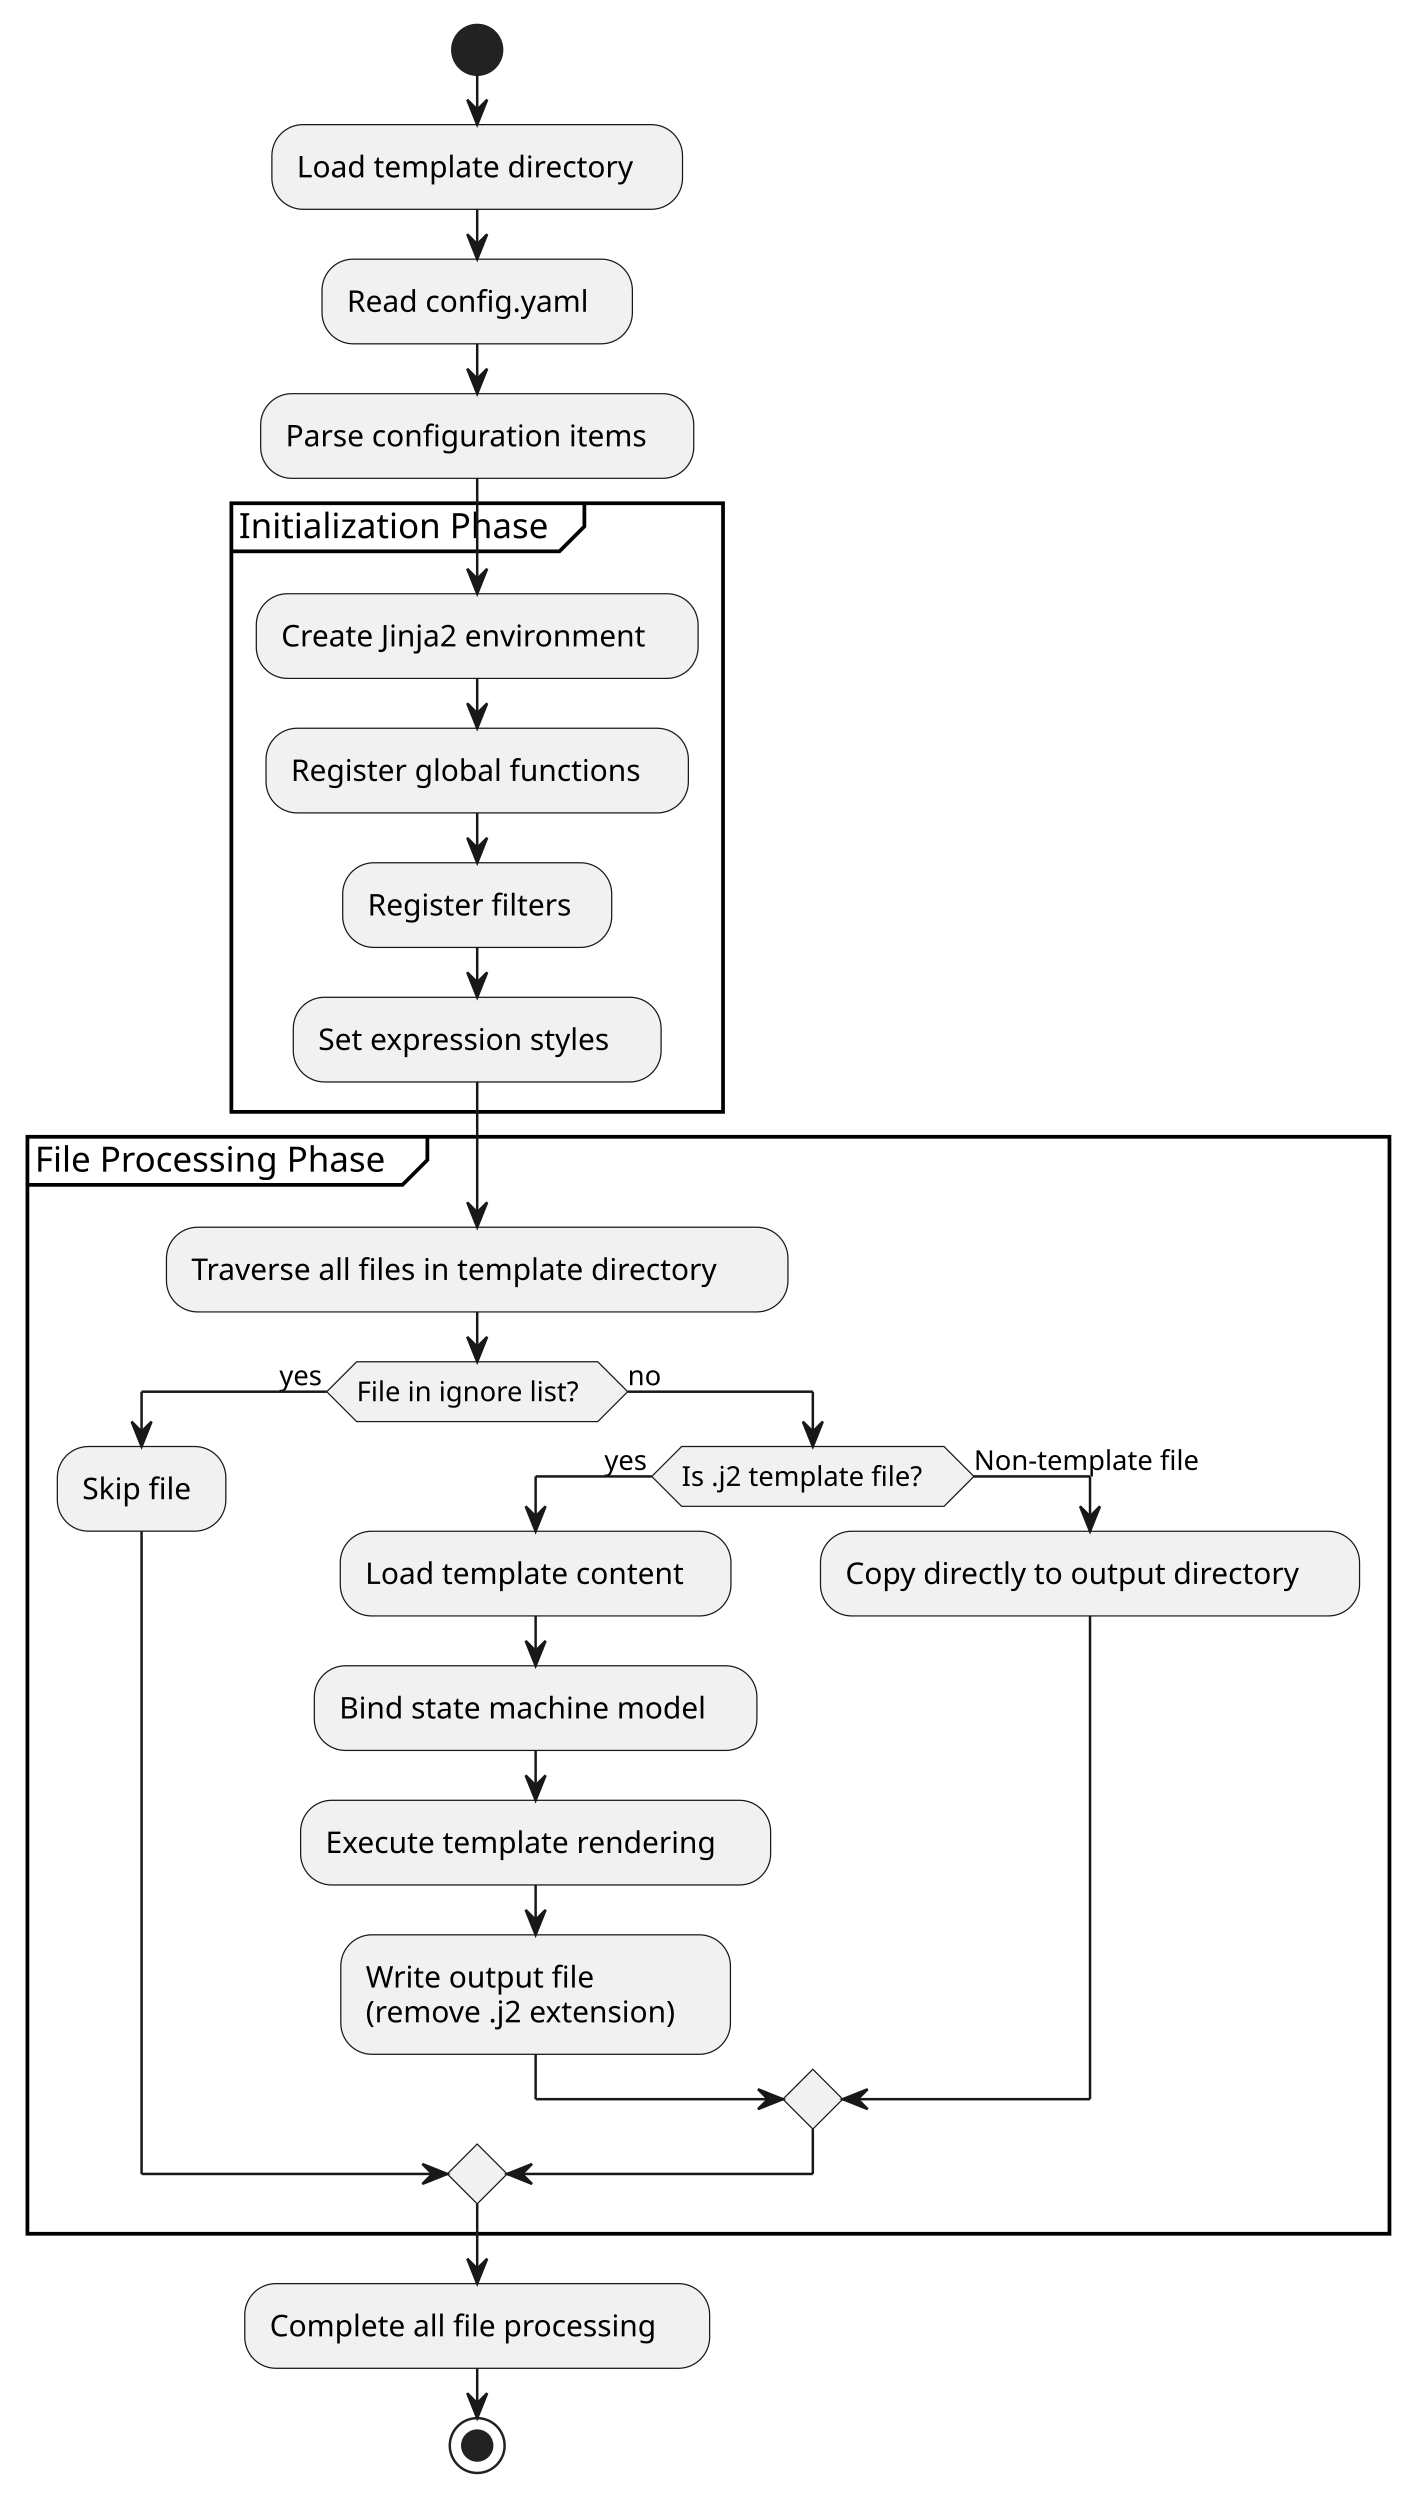
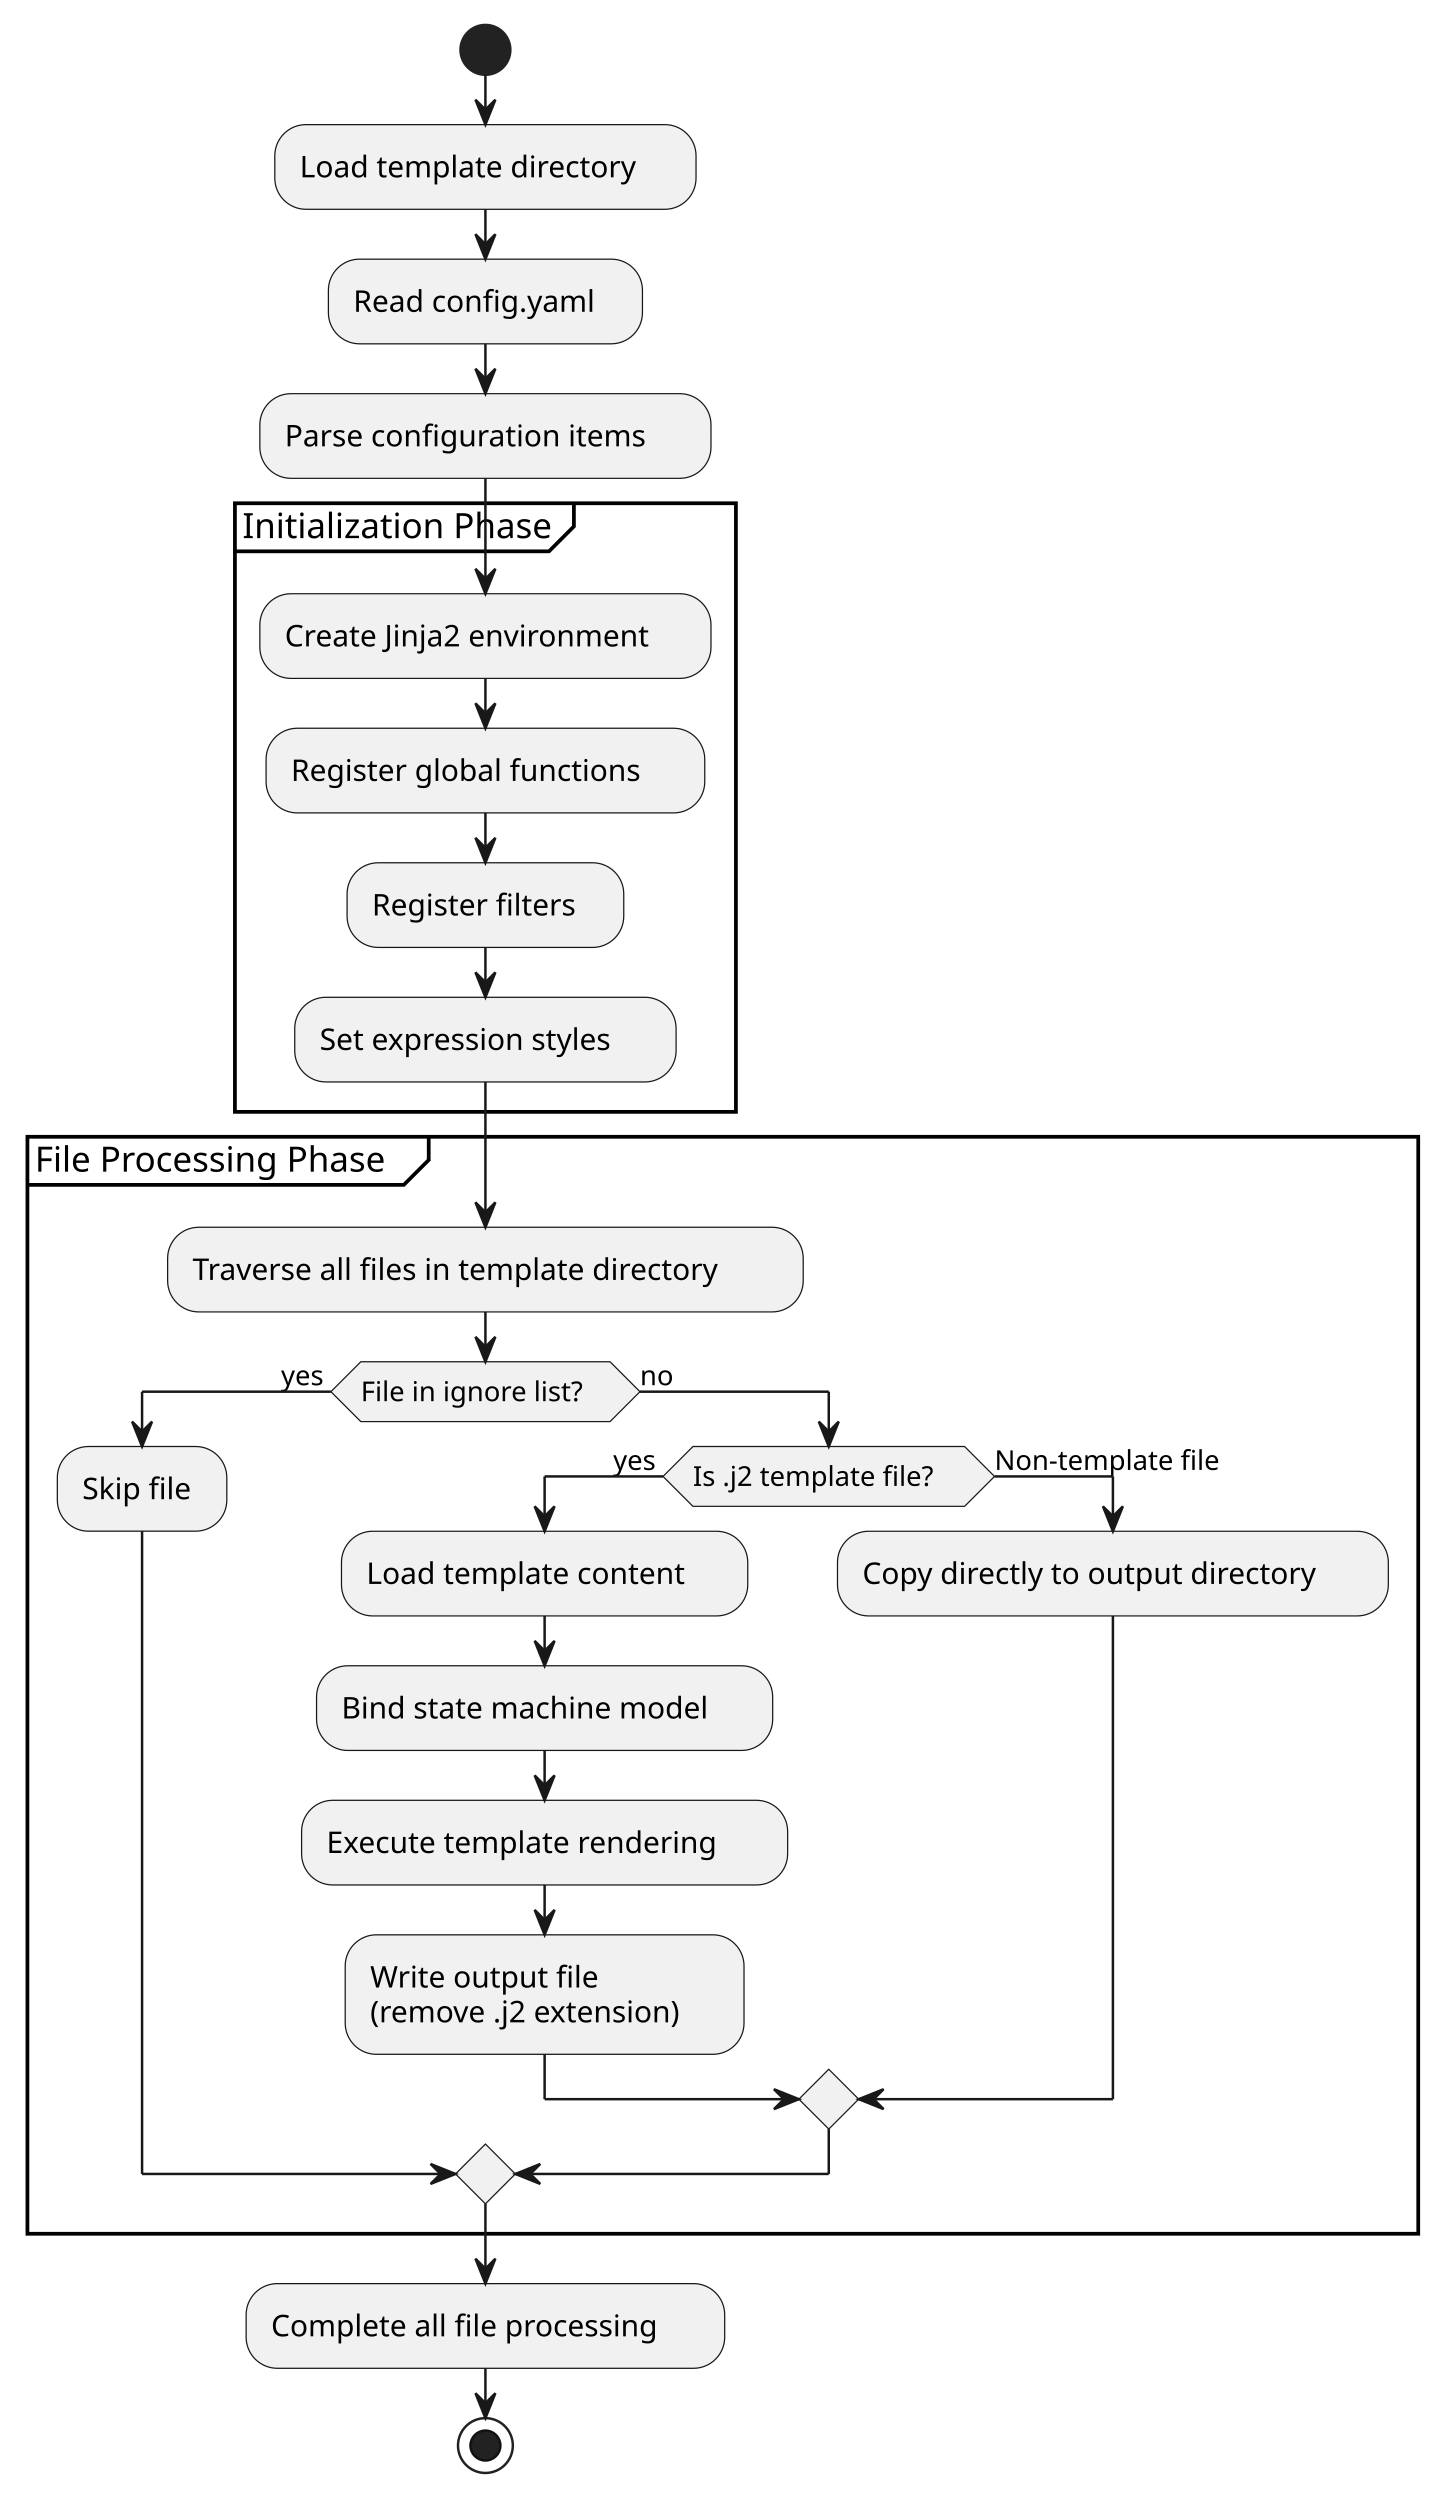
- <svg xmlns="http://www.w3.org/2000/svg" contentStyleType="text/css" data-diagram-type="ACTIVITY" height="1003px" preserveAspectRatio="none" style="width:568px;height:1003px;background:#FFFFFF;" version="1.1" viewBox="0 0 568 1003" width="568px" zoomAndPan="magnify">
+ <svg xmlns="http://www.w3.org/2000/svg" contentStyleType="text/css" height="1003px" preserveAspectRatio="none" style="width:580px;height:1003px;background:#FFFFFF;" version="1.1" viewBox="0 0 580 1003" width="580px" zoomAndPan="magnify">
  <defs />
  <g>
-     <ellipse cx="191.453" cy="20" fill="#222222" rx="10" ry="10" style="stroke:#222222;stroke-width:1;" />
-     <rect fill="#F1F1F1" height="33.969" rx="12.5" ry="12.5" style="stroke:#181818;stroke-width:0.5;" width="164.744" x="109.081" y="50" />
-     <text fill="#000000" font-family="sans-serif" font-size="12" lengthAdjust="spacing" textLength="144.744" x="119.081" y="71.139">Load template directory</text>
-     <rect fill="#F1F1F1" height="33.969" rx="12.5" ry="12.5" style="stroke:#181818;stroke-width:0.5;" width="124.519" x="129.194" y="103.969" />
-     <text fill="#000000" font-family="sans-serif" font-size="12" lengthAdjust="spacing" textLength="104.519" x="139.194" y="125.107">Read config.yaml</text>
-     <rect fill="#F1F1F1" height="33.969" rx="12.5" ry="12.5" style="stroke:#181818;stroke-width:0.5;" width="173.75" x="104.578" y="157.938" />
-     <text fill="#000000" font-family="sans-serif" font-size="12" lengthAdjust="spacing" textLength="153.75" x="114.578" y="179.076">Parse configuration items</text>
-     <rect fill="none" height="244.172" style="stroke:#000000;stroke-width:1.5;" width="197.254" x="92.826" y="201.906" />
-     <path d="M234.452,201.906 L234.452,211.203 L224.452,221.203 L92.826,221.203" fill="none" style="stroke:#000000;stroke-width:1.5;" />
-     <text fill="#000000" font-family="sans-serif" font-size="14" lengthAdjust="spacing" textLength="131.626" x="95.826" y="215.901">Initialization Phase</text>
-     <rect fill="#F1F1F1" height="33.969" rx="12.5" ry="12.5" style="stroke:#181818;stroke-width:0.5;" width="177.254" x="102.826" y="238.203" />
-     <text fill="#000000" font-family="sans-serif" font-size="12" lengthAdjust="spacing" textLength="157.254" x="112.826" y="259.342">Create Jinja2 environment</text>
-     <rect fill="#F1F1F1" height="33.969" rx="12.5" ry="12.5" style="stroke:#181818;stroke-width:0.5;" width="169.443" x="106.732" y="292.172" />
-     <text fill="#000000" font-family="sans-serif" font-size="12" lengthAdjust="spacing" textLength="149.443" x="116.732" y="313.31">Register global functions</text>
-     <rect fill="#F1F1F1" height="33.969" rx="12.5" ry="12.5" style="stroke:#181818;stroke-width:0.5;" width="107.926" x="137.49" y="346.141" />
-     <text fill="#000000" font-family="sans-serif" font-size="12" lengthAdjust="spacing" textLength="87.926" x="147.49" y="367.279">Register filters</text>
-     <rect fill="#F1F1F1" height="33.969" rx="12.5" ry="12.5" style="stroke:#181818;stroke-width:0.5;" width="147.565" x="117.671" y="400.109" />
-     <text fill="#000000" font-family="sans-serif" font-size="12" lengthAdjust="spacing" textLength="127.564" x="127.671" y="421.248">Set expression styles</text>
-     <rect fill="none" height="440.109" style="stroke:#000000;stroke-width:1.5;" width="546.453" x="11" y="456.078" />
-     <path d="M171.459,456.078 L171.459,465.375 L161.459,475.375 L11,475.375" fill="none" style="stroke:#000000;stroke-width:1.5;" />
-     <text fill="#000000" font-family="sans-serif" font-size="14" lengthAdjust="spacing" textLength="150.459" x="14" y="470.073">File Processing Phase</text>
-     <rect fill="#F1F1F1" height="33.969" rx="12.5" ry="12.5" style="stroke:#181818;stroke-width:0.5;" width="249.348" x="66.779" y="492.375" />
-     <text fill="#000000" font-family="sans-serif" font-size="12" lengthAdjust="spacing" textLength="229.348" x="76.779" y="513.514">Traverse all files in template directory</text>
-     <polygon fill="#F1F1F1" points="143.079,546.344,239.828,546.344,251.828,558.344,239.828,570.344,143.079,570.344,131.079,558.344,143.079,546.344" style="stroke:#181818;stroke-width:0.5;" />
-     <text fill="#000000" font-family="sans-serif" font-size="11" lengthAdjust="spacing" textLength="96.749" x="143.079" y="562.152">File in ignore list?</text>
-     <text fill="#000000" font-family="sans-serif" font-size="11" lengthAdjust="spacing" textLength="19.008" x="112.07" y="555.75">yes</text>
-     <text fill="#000000" font-family="sans-serif" font-size="11" lengthAdjust="spacing" textLength="13.702" x="251.828" y="555.75">no</text>
-     <rect fill="#F1F1F1" height="33.969" rx="12.5" ry="12.5" style="stroke:#181818;stroke-width:0.5;" width="67.607" x="23" y="580.344" />
-     <text fill="#000000" font-family="sans-serif" font-size="12" lengthAdjust="spacing" textLength="47.607" x="33" y="601.482">Skip file</text>
-     <polygon fill="#F1F1F1" points="273.472,580.344,378.734,580.344,390.734,592.344,378.734,604.344,273.472,604.344,261.472,592.344,273.472,580.344" style="stroke:#181818;stroke-width:0.5;" />
-     <text fill="#000000" font-family="sans-serif" font-size="11" lengthAdjust="spacing" textLength="105.263" x="273.472" y="596.152">Is .j2 template file?</text>
-     <text fill="#000000" font-family="sans-serif" font-size="11" lengthAdjust="spacing" textLength="19.008" x="242.463" y="589.75">yes</text>
-     <text fill="#000000" font-family="sans-serif" font-size="11" lengthAdjust="spacing" textLength="95.804" x="390.734" y="589.75">Non-template file</text>
-     <rect fill="#F1F1F1" height="33.969" rx="12.5" ry="12.5" style="stroke:#181818;stroke-width:0.5;" width="156.74" x="136.522" y="614.344" />
-     <text fill="#000000" font-family="sans-serif" font-size="12" lengthAdjust="spacing" textLength="136.74" x="146.522" y="635.482">Load template content</text>
-     <rect fill="#F1F1F1" height="33.969" rx="12.5" ry="12.5" style="stroke:#181818;stroke-width:0.5;" width="177.565" x="126.109" y="668.312" />
-     <text fill="#000000" font-family="sans-serif" font-size="12" lengthAdjust="spacing" textLength="157.565" x="136.109" y="689.451">Bind state machine model</text>
-     <rect fill="#F1F1F1" height="33.969" rx="12.5" ry="12.5" style="stroke:#181818;stroke-width:0.5;" width="188.568" x="120.607" y="722.281" />
-     <text fill="#000000" font-family="sans-serif" font-size="12" lengthAdjust="spacing" textLength="168.568" x="130.607" y="743.42">Execute template rendering</text>
-     <rect fill="#F1F1F1" height="47.938" rx="12.5" ry="12.5" style="stroke:#181818;stroke-width:0.5;" width="156.318" x="136.732" y="776.25" />
-     <text fill="#000000" font-family="sans-serif" font-size="12" lengthAdjust="spacing" textLength="97.705" x="146.732" y="797.389">Write output file</text>
-     <text fill="#000000" font-family="sans-serif" font-size="12" lengthAdjust="spacing" textLength="136.318" x="146.732" y="811.357">(remove .j2 extension)</text>
-     <rect fill="#F1F1F1" height="33.969" rx="12.5" ry="12.5" style="stroke:#181818;stroke-width:0.5;" width="216.277" x="329.176" y="614.344" />
-     <text fill="#000000" font-family="sans-serif" font-size="12" lengthAdjust="spacing" textLength="196.277" x="339.176" y="635.482">Copy directly to output directory</text>
-     <polygon fill="#F1F1F1" points="326.103,830.188,338.103,842.188,326.103,854.188,314.103,842.188,326.103,830.188" style="stroke:#181818;stroke-width:0.5;" />
-     <polygon fill="#F1F1F1" points="191.453,860.188,203.453,872.188,191.453,884.188,179.453,872.188,191.453,860.188" style="stroke:#181818;stroke-width:0.5;" />
-     <rect fill="#F1F1F1" height="33.969" rx="12.5" ry="12.5" style="stroke:#181818;stroke-width:0.5;" width="186.506" x="98.2" y="916.188" />
-     <text fill="#000000" font-family="sans-serif" font-size="12" lengthAdjust="spacing" textLength="166.506" x="108.2" y="937.326">Complete all file processing</text>
-     <ellipse cx="191.453" cy="981.156" fill="none" rx="11" ry="11" style="stroke:#222222;stroke-width:1;" />
-     <ellipse cx="191.453" cy="981.156" fill="#222222" rx="6" ry="6" style="stroke:#222222;stroke-width:1;" />
-     <line style="stroke:#181818;stroke-width:1;" x1="191.453" x2="191.453" y1="30" y2="50" />
-     <polygon fill="#181818" points="187.453,40,191.453,50,195.453,40,191.453,44" style="stroke:#181818;stroke-width:1;" />
-     <line style="stroke:#181818;stroke-width:1;" x1="191.453" x2="191.453" y1="83.969" y2="103.969" />
-     <polygon fill="#181818" points="187.453,93.969,191.453,103.969,195.453,93.969,191.453,97.969" style="stroke:#181818;stroke-width:1;" />
-     <line style="stroke:#181818;stroke-width:1;" x1="191.453" x2="191.453" y1="137.938" y2="157.938" />
-     <polygon fill="#181818" points="187.453,147.938,191.453,157.938,195.453,147.938,191.453,151.938" style="stroke:#181818;stroke-width:1;" />
-     <line style="stroke:#181818;stroke-width:1;" x1="191.453" x2="191.453" y1="272.172" y2="292.172" />
-     <polygon fill="#181818" points="187.453,282.172,191.453,292.172,195.453,282.172,191.453,286.172" style="stroke:#181818;stroke-width:1;" />
-     <line style="stroke:#181818;stroke-width:1;" x1="191.453" x2="191.453" y1="326.141" y2="346.141" />
-     <polygon fill="#181818" points="187.453,336.141,191.453,346.141,195.453,336.141,191.453,340.141" style="stroke:#181818;stroke-width:1;" />
-     <line style="stroke:#181818;stroke-width:1;" x1="191.453" x2="191.453" y1="380.109" y2="400.109" />
-     <polygon fill="#181818" points="187.453,390.109,191.453,400.109,195.453,390.109,191.453,394.109" style="stroke:#181818;stroke-width:1;" />
-     <line style="stroke:#181818;stroke-width:1;" x1="191.453" x2="191.453" y1="191.906" y2="238.203" />
-     <polygon fill="#181818" points="187.453,228.203,191.453,238.203,195.453,228.203,191.453,232.203" style="stroke:#181818;stroke-width:1;" />
-     <line style="stroke:#181818;stroke-width:1;" x1="214.892" x2="214.892" y1="648.312" y2="668.312" />
-     <polygon fill="#181818" points="210.892,658.312,214.892,668.312,218.892,658.312,214.892,662.312" style="stroke:#181818;stroke-width:1;" />
-     <line style="stroke:#181818;stroke-width:1;" x1="214.892" x2="214.892" y1="702.281" y2="722.281" />
-     <polygon fill="#181818" points="210.892,712.281,214.892,722.281,218.892,712.281,214.892,716.281" style="stroke:#181818;stroke-width:1;" />
-     <line style="stroke:#181818;stroke-width:1;" x1="214.892" x2="214.892" y1="756.25" y2="776.25" />
-     <polygon fill="#181818" points="210.892,766.25,214.892,776.25,218.892,766.25,214.892,770.25" style="stroke:#181818;stroke-width:1;" />
-     <line style="stroke:#181818;stroke-width:1;" x1="261.472" x2="214.892" y1="592.344" y2="592.344" />
-     <line style="stroke:#181818;stroke-width:1;" x1="214.892" x2="214.892" y1="592.344" y2="614.344" />
-     <polygon fill="#181818" points="210.892,604.344,214.892,614.344,218.892,604.344,214.892,608.344" style="stroke:#181818;stroke-width:1;" />
-     <line style="stroke:#181818;stroke-width:1;" x1="390.734" x2="437.315" y1="592.344" y2="592.344" />
-     <line style="stroke:#181818;stroke-width:1;" x1="437.315" x2="437.315" y1="592.344" y2="614.344" />
-     <polygon fill="#181818" points="433.315,604.344,437.315,614.344,441.315,604.344,437.315,608.344" style="stroke:#181818;stroke-width:1;" />
-     <line style="stroke:#181818;stroke-width:1;" x1="214.892" x2="214.892" y1="824.188" y2="842.188" />
-     <line style="stroke:#181818;stroke-width:1;" x1="214.892" x2="314.103" y1="842.188" y2="842.188" />
-     <polygon fill="#181818" points="304.103,838.188,314.103,842.188,304.103,846.188,308.103,842.188" style="stroke:#181818;stroke-width:1;" />
-     <line style="stroke:#181818;stroke-width:1;" x1="437.315" x2="437.315" y1="648.312" y2="842.188" />
-     <line style="stroke:#181818;stroke-width:1;" x1="437.315" x2="338.103" y1="842.188" y2="842.188" />
-     <polygon fill="#181818" points="348.103,838.188,338.103,842.188,348.103,846.188,344.103,842.188" style="stroke:#181818;stroke-width:1;" />
-     <line style="stroke:#181818;stroke-width:1;" x1="131.079" x2="56.804" y1="558.344" y2="558.344" />
-     <line style="stroke:#181818;stroke-width:1;" x1="56.804" x2="56.804" y1="558.344" y2="580.344" />
-     <polygon fill="#181818" points="52.804,570.344,56.804,580.344,60.804,570.344,56.804,574.344" style="stroke:#181818;stroke-width:1;" />
-     <line style="stroke:#181818;stroke-width:1;" x1="251.828" x2="326.103" y1="558.344" y2="558.344" />
-     <line style="stroke:#181818;stroke-width:1;" x1="326.103" x2="326.103" y1="558.344" y2="580.344" />
-     <polygon fill="#181818" points="322.103,570.344,326.103,580.344,330.103,570.344,326.103,574.344" style="stroke:#181818;stroke-width:1;" />
-     <line style="stroke:#181818;stroke-width:1;" x1="56.804" x2="56.804" y1="614.312" y2="872.188" />
-     <line style="stroke:#181818;stroke-width:1;" x1="56.804" x2="179.453" y1="872.188" y2="872.188" />
-     <polygon fill="#181818" points="169.453,868.188,179.453,872.188,169.453,876.188,173.453,872.188" style="stroke:#181818;stroke-width:1;" />
-     <line style="stroke:#181818;stroke-width:1;" x1="326.103" x2="326.103" y1="854.188" y2="872.188" />
-     <line style="stroke:#181818;stroke-width:1;" x1="326.103" x2="203.453" y1="872.188" y2="872.188" />
-     <polygon fill="#181818" points="213.453,868.188,203.453,872.188,213.453,876.188,209.453,872.188" style="stroke:#181818;stroke-width:1;" />
-     <line style="stroke:#181818;stroke-width:1;" x1="191.453" x2="191.453" y1="526.344" y2="546.344" />
-     <polygon fill="#181818" points="187.453,536.344,191.453,546.344,195.453,536.344,191.453,540.344" style="stroke:#181818;stroke-width:1;" />
-     <line style="stroke:#181818;stroke-width:1;" x1="191.453" x2="191.453" y1="434.078" y2="492.375" />
-     <polygon fill="#181818" points="187.453,482.375,191.453,492.375,195.453,482.375,191.453,486.375" style="stroke:#181818;stroke-width:1;" />
-     <line style="stroke:#181818;stroke-width:1;" x1="191.453" x2="191.453" y1="884.188" y2="916.188" />
-     <polygon fill="#181818" points="187.453,906.188,191.453,916.188,195.453,906.188,191.453,910.188" style="stroke:#181818;stroke-width:1;" />
-     <line style="stroke:#181818;stroke-width:1;" x1="191.453" x2="191.453" y1="950.156" y2="970.156" />
-     <polygon fill="#181818" points="187.453,960.156,191.453,970.156,195.453,960.156,191.453,964.156" style="stroke:#181818;stroke-width:1;" />
+     <ellipse cx="194.75" cy="20" fill="#222222" rx="10" ry="10" style="stroke:#222222;stroke-width:1.0;" />
+     <rect fill="#F1F1F1" height="33.969" rx="12.5" ry="12.5" style="stroke:#181818;stroke-width:0.5;" width="169" x="110.25" y="50" />
+     <text fill="#000000" font-family="sans-serif" font-size="12" lengthAdjust="spacing" textLength="149" x="120.25" y="71.139">Load template directory</text>
+     <rect fill="#F1F1F1" height="33.969" rx="12.5" ry="12.5" style="stroke:#181818;stroke-width:0.5;" width="126" x="131.75" y="103.969" />
+     <text fill="#000000" font-family="sans-serif" font-size="12" lengthAdjust="spacing" textLength="106" x="141.75" y="125.107">Read config.yaml</text>
+     <rect fill="#F1F1F1" height="33.969" rx="12.5" ry="12.5" style="stroke:#181818;stroke-width:0.5;" width="181" x="104.25" y="157.938" />
+     <text fill="#000000" font-family="sans-serif" font-size="12" lengthAdjust="spacing" textLength="161" x="114.25" y="179.076">Parse configuration items</text>
+     <rect fill="none" height="244.172" style="stroke:#000000;stroke-width:1.5;" width="201" x="94.25" y="201.906" />
+     <path d="M230.25,201.906 L230.25,211.203 L220.25,221.203 L94.25,221.203 " fill="none" style="stroke:#000000;stroke-width:1.5;" />
+     <text fill="#000000" font-family="sans-serif" font-size="14" lengthAdjust="spacing" textLength="126" x="97.25" y="215.901">Initialization Phase</text>
+     <rect fill="#F1F1F1" height="33.969" rx="12.5" ry="12.5" style="stroke:#181818;stroke-width:0.5;" width="181" x="104.25" y="238.203" />
+     <text fill="#000000" font-family="sans-serif" font-size="12" lengthAdjust="spacing" textLength="161" x="114.25" y="259.342">Create Jinja2 environment</text>
+     <rect fill="#F1F1F1" height="33.969" rx="12.5" ry="12.5" style="stroke:#181818;stroke-width:0.5;" width="176" x="106.75" y="292.172" />
+     <text fill="#000000" font-family="sans-serif" font-size="12" lengthAdjust="spacing" textLength="156" x="116.75" y="313.31">Register global functions</text>
+     <rect fill="#F1F1F1" height="33.969" rx="12.5" ry="12.5" style="stroke:#181818;stroke-width:0.5;" width="111" x="139.25" y="346.141" />
+     <text fill="#000000" font-family="sans-serif" font-size="12" lengthAdjust="spacing" textLength="91" x="149.25" y="367.279">Register filters</text>
+     <rect fill="#F1F1F1" height="33.969" rx="12.5" ry="12.5" style="stroke:#181818;stroke-width:0.5;" width="153" x="118.25" y="400.109" />
+     <text fill="#000000" font-family="sans-serif" font-size="12" lengthAdjust="spacing" textLength="133" x="128.25" y="421.248">Set expression styles</text>
+     <rect fill="none" height="440.109" style="stroke:#000000;stroke-width:1.5;" width="558" x="11" y="456.078" />
+     <path d="M172,456.078 L172,465.375 L162,475.375 L11,475.375 " fill="none" style="stroke:#000000;stroke-width:1.5;" />
+     <text fill="#000000" font-family="sans-serif" font-size="14" lengthAdjust="spacing" textLength="151" x="14" y="470.073">File Processing Phase</text>
+     <rect fill="#F1F1F1" height="33.969" rx="12.5" ry="12.5" style="stroke:#181818;stroke-width:0.5;" width="255" x="67.25" y="492.375" />
+     <text fill="#000000" font-family="sans-serif" font-size="12" lengthAdjust="spacing" textLength="235" x="77.25" y="513.514">Traverse all files in template directory</text>
+     <polygon fill="#F1F1F1" points="144.75,546.344,244.75,546.344,256.75,558.344,244.75,570.344,144.75,570.344,132.75,558.344,144.75,546.344" style="stroke:#181818;stroke-width:0.5;" />
+     <text fill="#000000" font-family="sans-serif" font-size="11" lengthAdjust="spacing" textLength="100" x="144.75" y="562.152">File in ignore list?</text>
+     <text fill="#000000" font-family="sans-serif" font-size="11" lengthAdjust="spacing" textLength="20" x="112.75" y="555.75">yes</text>
+     <text fill="#000000" font-family="sans-serif" font-size="11" lengthAdjust="spacing" textLength="14" x="256.75" y="555.75">no</text>
+     <rect fill="#F1F1F1" height="33.969" rx="12.5" ry="12.5" style="stroke:#181818;stroke-width:0.5;" width="68" x="23" y="580.344" />
+     <text fill="#000000" font-family="sans-serif" font-size="12" lengthAdjust="spacing" textLength="48" x="33" y="601.482">Skip file</text>
+     <polygon fill="#F1F1F1" points="278,580.344,387,580.344,399,592.344,387,604.344,278,604.344,266,592.344,278,580.344" style="stroke:#181818;stroke-width:0.5;" />
+     <text fill="#000000" font-family="sans-serif" font-size="11" lengthAdjust="spacing" textLength="109" x="278" y="596.152">Is .j2 template file?</text>
+     <text fill="#000000" font-family="sans-serif" font-size="11" lengthAdjust="spacing" textLength="20" x="246" y="589.75">yes</text>
+     <text fill="#000000" font-family="sans-serif" font-size="11" lengthAdjust="spacing" textLength="97" x="399" y="589.75">Non-template file</text>
+     <rect fill="#F1F1F1" height="33.969" rx="12.5" ry="12.5" style="stroke:#181818;stroke-width:0.5;" width="163" x="137" y="614.344" />
+     <text fill="#000000" font-family="sans-serif" font-size="12" lengthAdjust="spacing" textLength="143" x="147" y="635.482">Load template content</text>
+     <rect fill="#F1F1F1" height="33.969" rx="12.5" ry="12.5" style="stroke:#181818;stroke-width:0.5;" width="183" x="127" y="668.312" />
+     <text fill="#000000" font-family="sans-serif" font-size="12" lengthAdjust="spacing" textLength="163" x="137" y="689.451">Bind state machine model</text>
+     <rect fill="#F1F1F1" height="33.969" rx="12.5" ry="12.5" style="stroke:#181818;stroke-width:0.5;" width="195" x="121" y="722.281" />
+     <text fill="#000000" font-family="sans-serif" font-size="12" lengthAdjust="spacing" textLength="175" x="131" y="743.42">Execute template rendering</text>
+     <rect fill="#F1F1F1" height="47.938" rx="12.5" ry="12.5" style="stroke:#181818;stroke-width:0.5;" width="160" x="138.5" y="776.25" />
+     <text fill="#000000" font-family="sans-serif" font-size="12" lengthAdjust="spacing" textLength="100" x="148.5" y="797.389">Write output file</text>
+     <text fill="#000000" font-family="sans-serif" font-size="12" lengthAdjust="spacing" textLength="140" x="148.5" y="811.357">(remove .j2 extension)</text>
+     <rect fill="#F1F1F1" height="33.969" rx="12.5" ry="12.5" style="stroke:#181818;stroke-width:0.5;" width="221" x="336" y="614.344" />
+     <text fill="#000000" font-family="sans-serif" font-size="12" lengthAdjust="spacing" textLength="201" x="346" y="635.482">Copy directly to output directory</text>
+     <polygon fill="#F1F1F1" points="332.5,830.188,344.5,842.188,332.5,854.188,320.5,842.188,332.5,830.188" style="stroke:#181818;stroke-width:0.5;" />
+     <polygon fill="#F1F1F1" points="194.75,860.188,206.75,872.188,194.75,884.188,182.75,872.188,194.75,860.188" style="stroke:#181818;stroke-width:0.5;" />
+     <rect fill="#F1F1F1" height="33.969" rx="12.5" ry="12.5" style="stroke:#181818;stroke-width:0.5;" width="192" x="98.75" y="916.188" />
+     <text fill="#000000" font-family="sans-serif" font-size="12" lengthAdjust="spacing" textLength="172" x="108.75" y="937.326">Complete all file processing</text>
+     <ellipse cx="194.75" cy="981.156" fill="none" rx="11" ry="11" style="stroke:#222222;stroke-width:1.0;" />
+     <ellipse cx="194.75" cy="981.156" fill="#222222" rx="6" ry="6" style="stroke:#111111;stroke-width:1.0;" />
+     <line style="stroke:#181818;stroke-width:1.0;" x1="194.75" x2="194.75" y1="30" y2="50" />
+     <polygon fill="#181818" points="190.75,40,194.75,50,198.75,40,194.75,44" style="stroke:#181818;stroke-width:1.0;" />
+     <line style="stroke:#181818;stroke-width:1.0;" x1="194.75" x2="194.75" y1="83.969" y2="103.969" />
+     <polygon fill="#181818" points="190.75,93.969,194.75,103.969,198.75,93.969,194.75,97.969" style="stroke:#181818;stroke-width:1.0;" />
+     <line style="stroke:#181818;stroke-width:1.0;" x1="194.75" x2="194.75" y1="137.938" y2="157.938" />
+     <polygon fill="#181818" points="190.75,147.938,194.75,157.938,198.75,147.938,194.75,151.938" style="stroke:#181818;stroke-width:1.0;" />
+     <line style="stroke:#181818;stroke-width:1.0;" x1="194.75" x2="194.75" y1="272.172" y2="292.172" />
+     <polygon fill="#181818" points="190.75,282.172,194.75,292.172,198.75,282.172,194.75,286.172" style="stroke:#181818;stroke-width:1.0;" />
+     <line style="stroke:#181818;stroke-width:1.0;" x1="194.75" x2="194.75" y1="326.141" y2="346.141" />
+     <polygon fill="#181818" points="190.75,336.141,194.75,346.141,198.75,336.141,194.75,340.141" style="stroke:#181818;stroke-width:1.0;" />
+     <line style="stroke:#181818;stroke-width:1.0;" x1="194.75" x2="194.75" y1="380.109" y2="400.109" />
+     <polygon fill="#181818" points="190.75,390.109,194.75,400.109,198.75,390.109,194.75,394.109" style="stroke:#181818;stroke-width:1.0;" />
+     <line style="stroke:#181818;stroke-width:1.0;" x1="194.75" x2="194.75" y1="191.906" y2="238.203" />
+     <polygon fill="#181818" points="190.75,228.203,194.75,238.203,198.75,228.203,194.75,232.203" style="stroke:#181818;stroke-width:1.0;" />
+     <line style="stroke:#181818;stroke-width:1.0;" x1="218.5" x2="218.5" y1="648.312" y2="668.312" />
+     <polygon fill="#181818" points="214.5,658.312,218.5,668.312,222.5,658.312,218.5,662.312" style="stroke:#181818;stroke-width:1.0;" />
+     <line style="stroke:#181818;stroke-width:1.0;" x1="218.5" x2="218.5" y1="702.281" y2="722.281" />
+     <polygon fill="#181818" points="214.5,712.281,218.5,722.281,222.5,712.281,218.5,716.281" style="stroke:#181818;stroke-width:1.0;" />
+     <line style="stroke:#181818;stroke-width:1.0;" x1="218.5" x2="218.5" y1="756.25" y2="776.25" />
+     <polygon fill="#181818" points="214.5,766.25,218.5,776.25,222.5,766.25,218.5,770.25" style="stroke:#181818;stroke-width:1.0;" />
+     <line style="stroke:#181818;stroke-width:1.0;" x1="266" x2="218.5" y1="592.344" y2="592.344" />
+     <line style="stroke:#181818;stroke-width:1.0;" x1="218.5" x2="218.5" y1="592.344" y2="614.344" />
+     <polygon fill="#181818" points="214.5,604.344,218.5,614.344,222.5,604.344,218.5,608.344" style="stroke:#181818;stroke-width:1.0;" />
+     <line style="stroke:#181818;stroke-width:1.0;" x1="399" x2="446.5" y1="592.344" y2="592.344" />
+     <line style="stroke:#181818;stroke-width:1.0;" x1="446.5" x2="446.5" y1="592.344" y2="614.344" />
+     <polygon fill="#181818" points="442.5,604.344,446.5,614.344,450.5,604.344,446.5,608.344" style="stroke:#181818;stroke-width:1.0;" />
+     <line style="stroke:#181818;stroke-width:1.0;" x1="218.5" x2="218.5" y1="824.188" y2="842.188" />
+     <line style="stroke:#181818;stroke-width:1.0;" x1="218.5" x2="320.5" y1="842.188" y2="842.188" />
+     <polygon fill="#181818" points="310.5,838.188,320.5,842.188,310.5,846.188,314.5,842.188" style="stroke:#181818;stroke-width:1.0;" />
+     <line style="stroke:#181818;stroke-width:1.0;" x1="446.5" x2="446.5" y1="648.312" y2="842.188" />
+     <line style="stroke:#181818;stroke-width:1.0;" x1="446.5" x2="344.5" y1="842.188" y2="842.188" />
+     <polygon fill="#181818" points="354.5,838.188,344.5,842.188,354.5,846.188,350.5,842.188" style="stroke:#181818;stroke-width:1.0;" />
+     <line style="stroke:#181818;stroke-width:1.0;" x1="132.75" x2="57" y1="558.344" y2="558.344" />
+     <line style="stroke:#181818;stroke-width:1.0;" x1="57" x2="57" y1="558.344" y2="580.344" />
+     <polygon fill="#181818" points="53,570.344,57,580.344,61,570.344,57,574.344" style="stroke:#181818;stroke-width:1.0;" />
+     <line style="stroke:#181818;stroke-width:1.0;" x1="256.75" x2="332.5" y1="558.344" y2="558.344" />
+     <line style="stroke:#181818;stroke-width:1.0;" x1="332.5" x2="332.5" y1="558.344" y2="580.344" />
+     <polygon fill="#181818" points="328.5,570.344,332.5,580.344,336.5,570.344,332.5,574.344" style="stroke:#181818;stroke-width:1.0;" />
+     <line style="stroke:#181818;stroke-width:1.0;" x1="57" x2="57" y1="614.312" y2="872.188" />
+     <line style="stroke:#181818;stroke-width:1.0;" x1="57" x2="182.75" y1="872.188" y2="872.188" />
+     <polygon fill="#181818" points="172.75,868.188,182.75,872.188,172.75,876.188,176.75,872.188" style="stroke:#181818;stroke-width:1.0;" />
+     <line style="stroke:#181818;stroke-width:1.0;" x1="332.5" x2="332.5" y1="854.188" y2="872.188" />
+     <line style="stroke:#181818;stroke-width:1.0;" x1="332.5" x2="206.75" y1="872.188" y2="872.188" />
+     <polygon fill="#181818" points="216.75,868.188,206.75,872.188,216.75,876.188,212.75,872.188" style="stroke:#181818;stroke-width:1.0;" />
+     <line style="stroke:#181818;stroke-width:1.0;" x1="194.75" x2="194.75" y1="526.344" y2="546.344" />
+     <polygon fill="#181818" points="190.75,536.344,194.75,546.344,198.75,536.344,194.75,540.344" style="stroke:#181818;stroke-width:1.0;" />
+     <line style="stroke:#181818;stroke-width:1.0;" x1="194.75" x2="194.75" y1="434.078" y2="492.375" />
+     <polygon fill="#181818" points="190.75,482.375,194.75,492.375,198.75,482.375,194.75,486.375" style="stroke:#181818;stroke-width:1.0;" />
+     <line style="stroke:#181818;stroke-width:1.0;" x1="194.75" x2="194.75" y1="884.188" y2="916.188" />
+     <polygon fill="#181818" points="190.75,906.188,194.75,916.188,198.75,906.188,194.75,910.188" style="stroke:#181818;stroke-width:1.0;" />
+     <line style="stroke:#181818;stroke-width:1.0;" x1="194.75" x2="194.75" y1="950.156" y2="970.156" />
+     <polygon fill="#181818" points="190.75,960.156,194.75,970.156,198.75,960.156,194.75,964.156" style="stroke:#181818;stroke-width:1.0;" />
  </g>
</svg>
